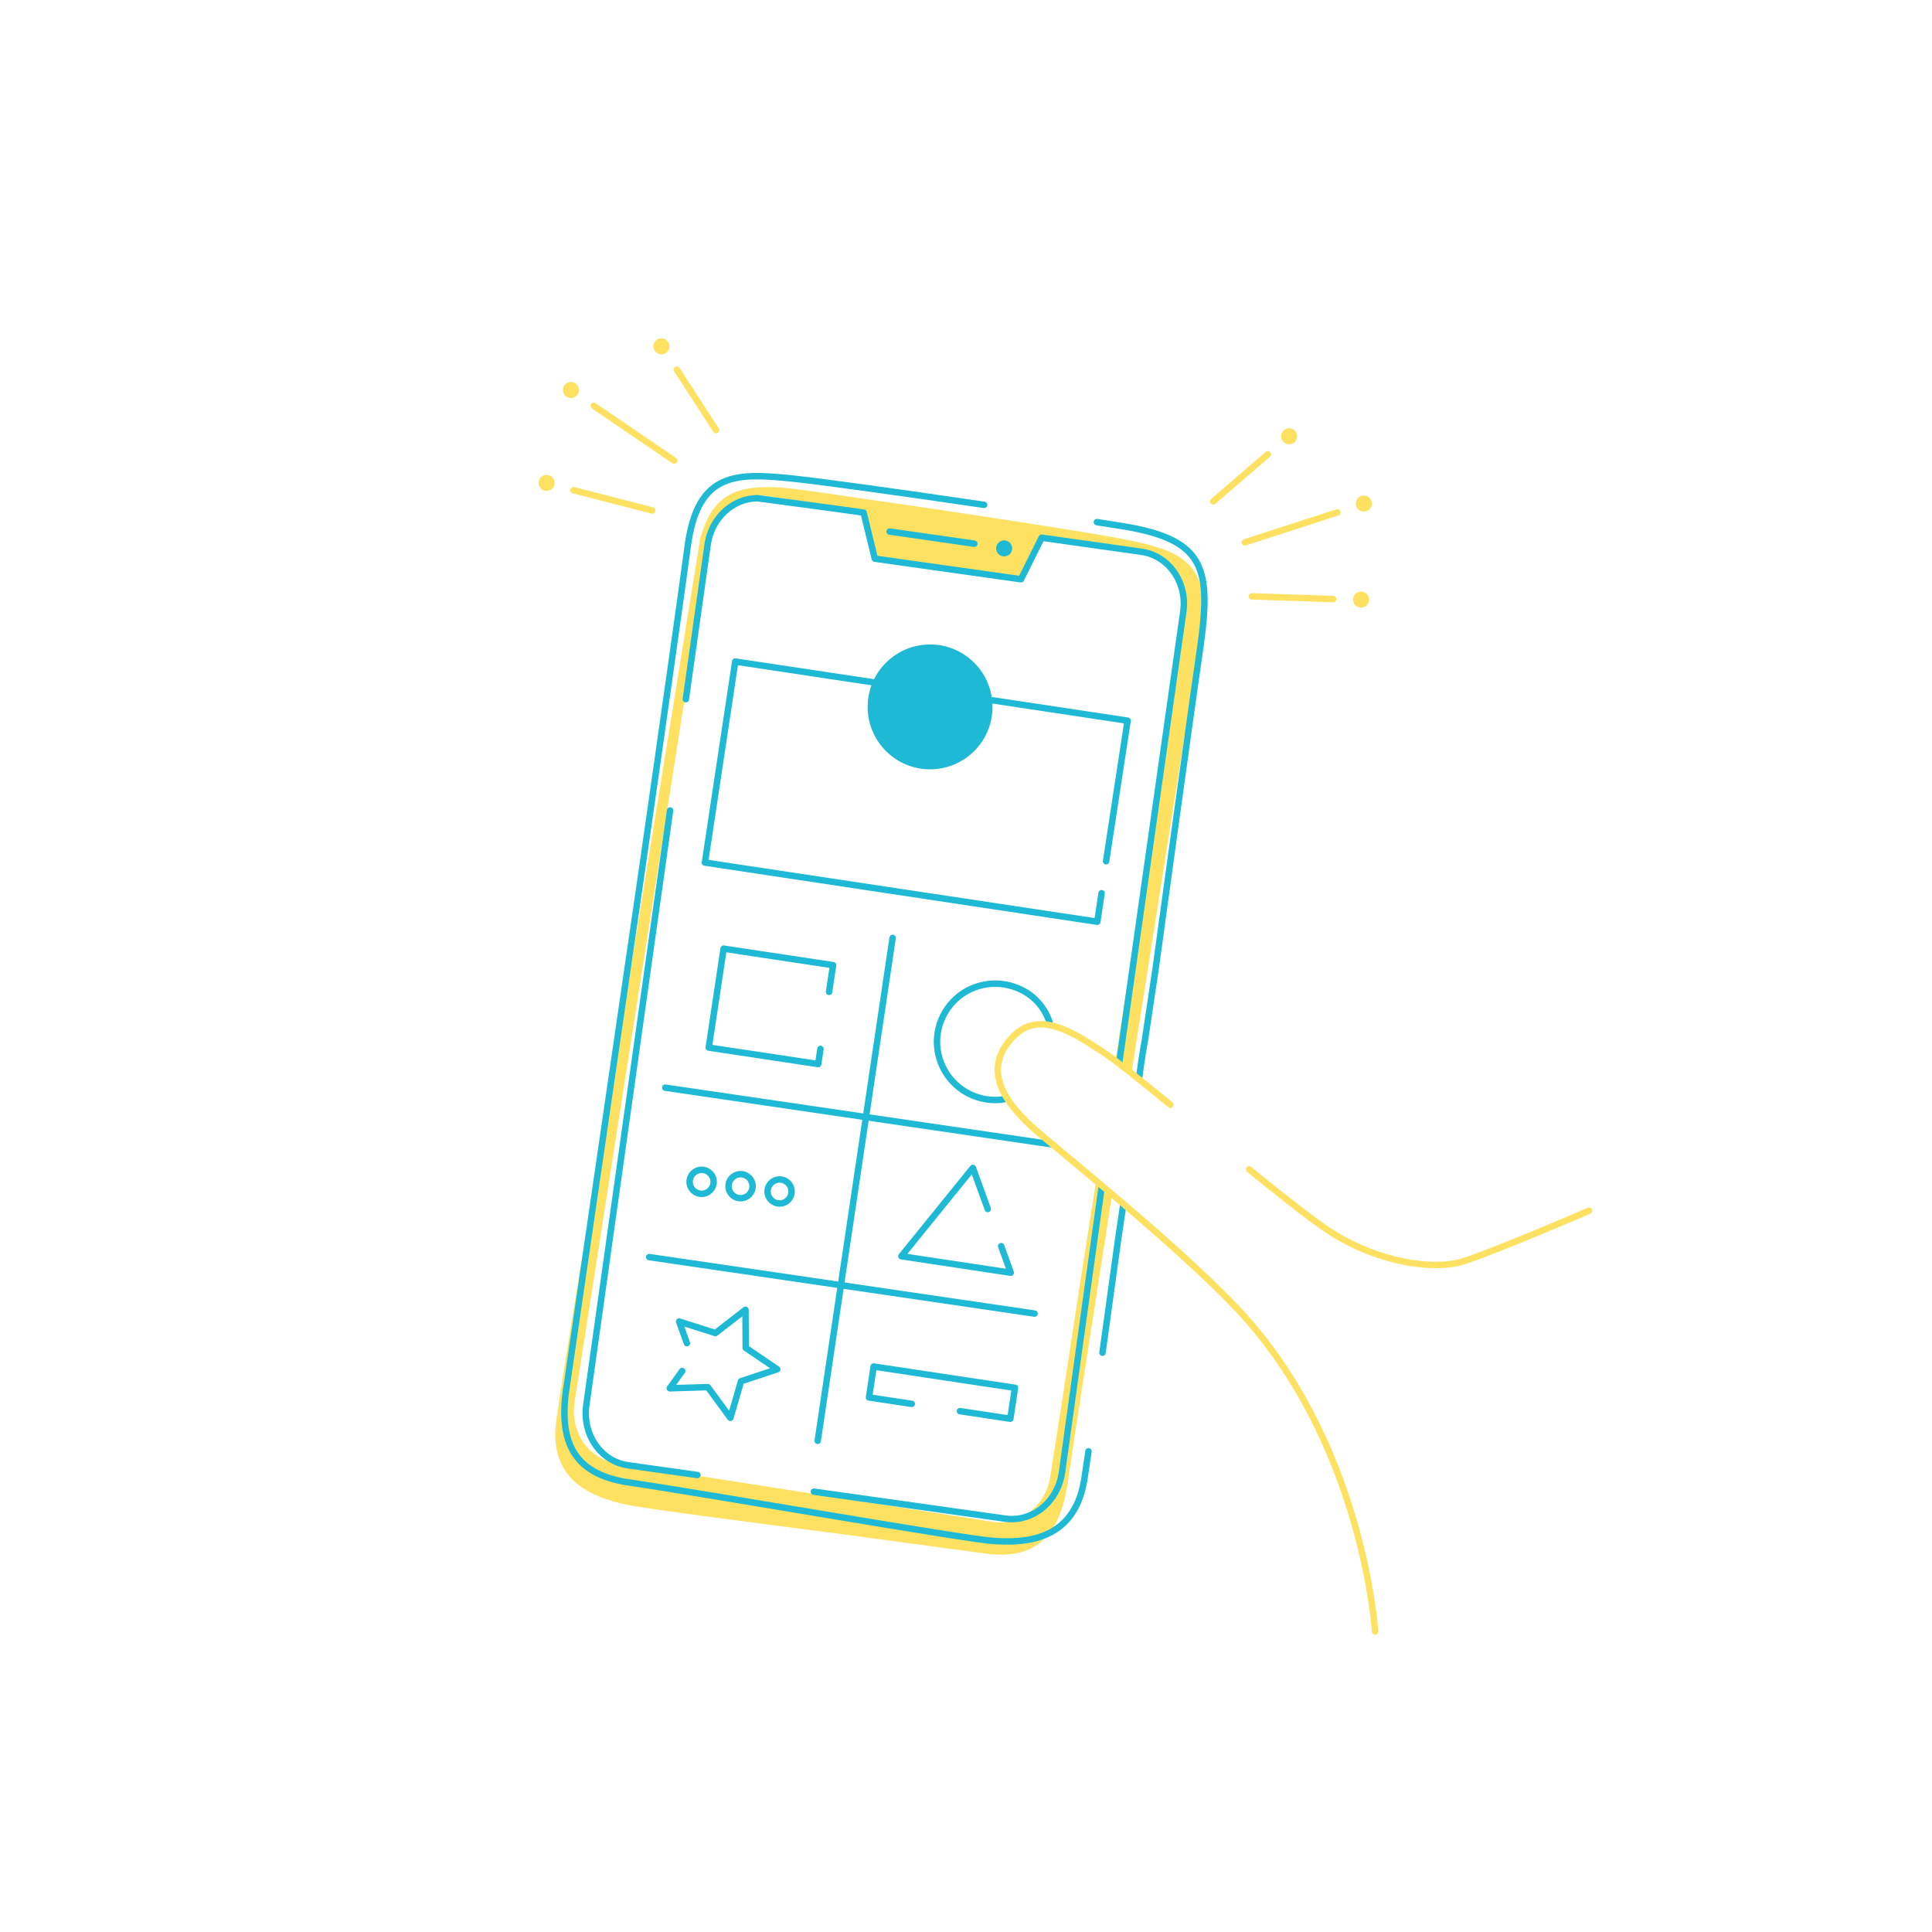
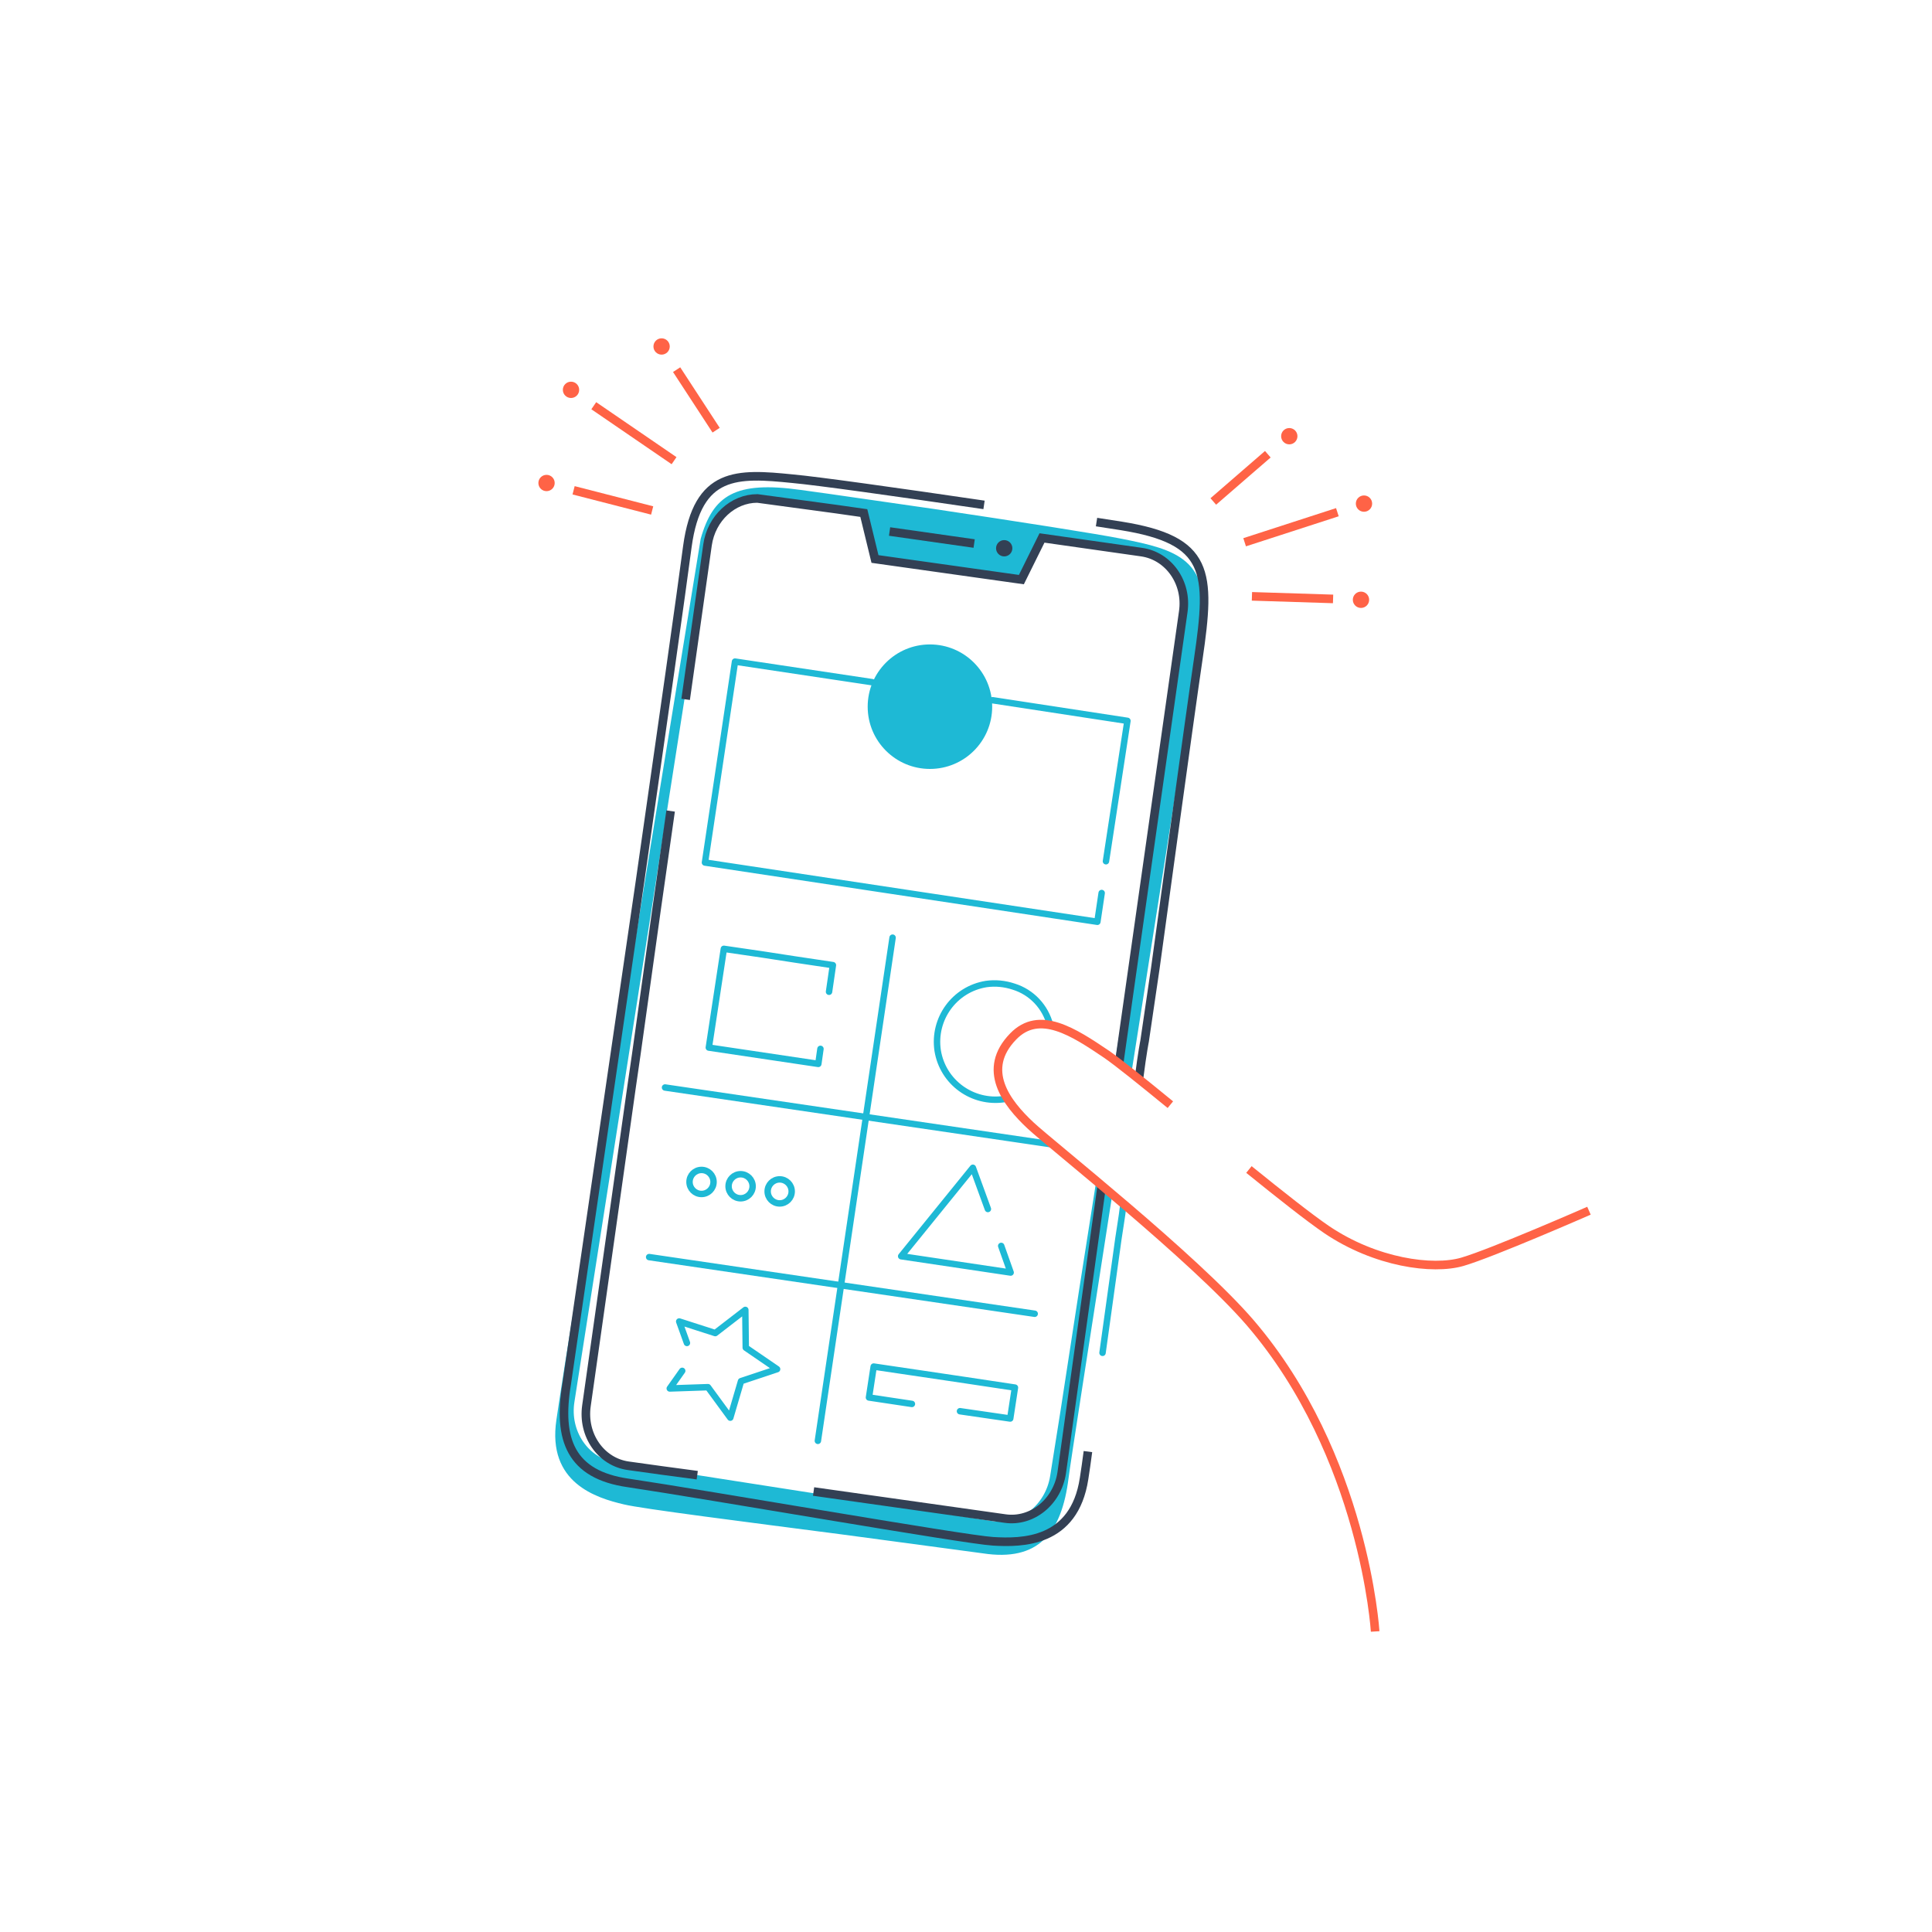
- <svg xmlns="http://www.w3.org/2000/svg" viewBox="0 0 450 450">
-   <defs>
-     <style>.a{fill:#ffe161;}.b,.c{fill:none;stroke-linecap:round;stroke-linejoin:round;stroke-width:1.5px;}.b{stroke:#1eb9d5;}.c{stroke:#fee161;}.d{fill:#1eb9d5;}.e{fill:#fee161;}</style>
-   </defs>
-   <path class="a" d="M261.26,125.49c-5.42-1.07-24-4-44.13-7l-24.32-3.54-6.5-.9c-15.12-2.08-20.3,1.2-23.22,11.4L147,225s-13.23,77-17.41,105.65c-2.15,14.71,9.28,18.16,15.68,19.68,4,.95,28.52,4.11,50.77,7l32.82,4.43c13,2,18.36-4.68,20-17.58.43-3.3,4.88-32.06,10.29-66.78a14.57,14.57,0,0,0-3.88-2.09l-3.89,24.82L247,328.78l-2.37,15.15c-1.07,6.82-7.07,11.54-13.41,10.54l-87.86-13.74c-6.34-1-10.61-7.32-9.54-14.14l31.38-200.54c1.06-6.81,7.06-11.53,13.4-10.54l23.27,3.64,1.78,10.68,34.06,5.33,5.63-9.52,23.13,3.62c6.33,1,10.6,7.32,9.54,14.13l-16.3,104.16a4.66,4.66,0,0,1,3.8,2.58c7-44.61,14.26-90.76,16.26-102.9C282.53,130.15,273.77,128,261.26,125.49Z" />
-   <path class="b" d="M265.31,251.07c.83-6.21,1.33-8.55,1.33-8.55l2.54-17s8.12-59.24,10-72c3-20.41,2.58-27.74-17.93-31l-5.76-.91" />
-   <path class="b" d="M256.79,315.07l3.67-26.57c.38-2.77.75-4.88,1.11-7.55" />
-   <path class="b" d="M229.22,117.59c-20.35-3-39-5.56-44.57-6.12-12.94-1.31-22.14-1.77-24.47,15.75-1.33,10-6,43-11,77.76L132.1,322.16c-2.21,13.09,1,21.16,14.33,23.12,18.24,2.67,78.32,13.22,85,13.64s18.89.44,21.16-14.56c.29-1.93.61-4,.94-6.32" />
-   <path class="b" d="M162.43,343.56l-8.2-1.15-7.94-1.12c-6.34-.89-10.69-7.14-9.73-14l5.75-40.88L147,253.14l1.07-7.61,4.84-34.34,3.16-22.42" />
-   <path class="b" d="M256.62,276.3,247.35,343c-1,6.82-6.87,11.61-13.21,10.72l-44.57-6.28" />
-   <path class="b" d="M159.74,162.86l5.08-36c.87-6.23,5.89-10.77,11.58-10.82l18.49,2.48,6.26.88,2.61,10.72,34.05,4.8,4.81-9.68,23.25,3.28c6.34.9,10.7,7.14,9.74,13.95l-14.9,104.9" />
-   <line class="b" x1="226.94" y1="126.64" x2="207.21" y2="123.81" />
-   <line class="c" x1="157.04" y1="107.29" x2="138.31" y2="94.53" />
-   <line class="c" x1="166.77" y1="100.18" x2="157.65" y2="86.09" />
-   <line class="c" x1="151.93" y1="118.9" x2="133.59" y2="114.18" />
-   <line class="c" x1="289.93" y1="126.33" x2="311.49" y2="119.35" />
-   <line class="c" x1="282.59" y1="116.78" x2="295.3" y2="105.81" />
-   <line class="c" x1="291.58" y1="138.9" x2="310.51" y2="139.53" />
-   <circle class="d" cx="233.89" cy="127.73" r="1.87" />
-   <circle class="e" cx="132.97" cy="90.83" r="1.87" />
-   <circle class="e" cx="154.06" cy="80.67" r="1.87" />
-   <circle class="e" cx="127.31" cy="112.48" r="1.87" />
-   <circle class="e" cx="317.66" cy="117.29" r="1.87" />
-   <circle class="e" cx="300.27" cy="101.62" r="1.87" />
-   <circle class="e" cx="317.01" cy="139.66" r="1.87" />
-   <circle class="d" cx="216.63" cy="164.65" r="14.54" />
-   <path class="b" d="M233.86,256.05a13.55,13.55,0,1,1,2.27-26.23,12.87,12.87,0,0,1,8.54,9" />
-   <polyline class="b" points="256.58 208.05 255.58 214.69 164.19 200.91 171.25 154.09 203.22 158.9" />
-   <polyline class="b" points="231.21 163.12 262.64 167.86 257.63 200.59" />
-   <polyline class="b" points="191.1 244.32 190.57 247.84 165.08 244 168.55 220.96 177.47 222.31 185.27 223.48 194.04 224.81 193.1 231.02" />
-   <polyline class="b" points="212.37 326.99 202.41 325.49 203.49 318.29 215.01 320.03 225.09 321.55 236.41 323.25 235.33 330.45 223.59 328.68" />
-   <polyline class="b" points="233.19 290.25 235.43 296.44 209.94 292.6 226.6 272.03 230.07 281.6" />
-   <circle class="b" cx="163.42" cy="275.27" r="2.8" />
-   <circle class="b" cx="172.49" cy="276.29" r="2.8" />
-   <circle class="b" cx="181.58" cy="277.52" r="2.8" />
-   <polyline class="b" points="159.99 312.85 158.18 307.81 166.63 310.5 173.64 305.07 173.69 313.94 181.03 318.93 172.6 321.72 170.12 330.24 164.87 323.09 156 323.36 158.9 319.33" />
-   <line class="b" x1="207.91" y1="218.45" x2="190.46" y2="335.59" />
-   <line class="b" x1="154.95" y1="253.34" x2="244.71" y2="266.5" />
-   <line class="b" x1="151.21" y1="292.8" x2="240.97" y2="305.96" />
-   <path class="c" d="M290.94,272.38c7.32,5.93,14,11.24,18.12,14,11.42,7.68,24.72,9.55,31.57,7.47S370.12,282,370.12,282" />
-   <path class="c" d="M320.28,380s-2.5-40.92-29.12-71.87c-13.08-15.2-46.35-41.53-51.06-45.9-5.81-5.4-11.63-13.08-4.15-20.77,6.15-6.32,14.12-1,21.81,4.16,2.65,1.79,8.2,6.26,14.82,11.68" />
+ <svg xmlns="http://www.w3.org/2000/svg" version="1.1" id="Layer_1" x="0px" y="0px" viewBox="0 0 450 450" style="enable-background:new 0 0 450 450;" xml:space="preserve">
+   <style type="text/css">
+ 	.st0{fill:#1EB9D5;}
+ 	.st1{fill:none;stroke:#334054;stroke-width:2;stroke-miterlimit:10;}
+ 	.st2{fill:none;stroke:#1EB9D5;stroke-width:1.5;stroke-linecap:round;stroke-linejoin:round;}
+ 	.st3{fill:none;stroke:#FF6346;stroke-width:2;stroke-miterlimit:10;}
+ 	.st4{fill:#334054;}
+ 	.st5{fill:#FF6346;}
+ 	.st6{fill:none;stroke:#1EB9D5;stroke-width:1.5;stroke-miterlimit:10;}
+ 	.st7{fill:#FFE161;}
+ </style>
+   <path class="st0" d="M261.3,125.5c-5.4-1.1-24-4-44.1-7l-24.3-3.5l-6.5-0.9c-15.1-2.1-20.3,1.2-23.2,11.4L147,225  c0,0-13.2,77-17.4,105.7c-2.2,14.7,9.3,18.2,15.7,19.7c4,1,28.5,4.1,50.8,7l32.8,4.4c13,2,18.4-4.7,20-17.6  c0.4-3.3,4.9-32.1,10.3-66.8c-1.2-0.9-2.5-1.6-3.9-2.1l-3.9,24.8l-4.4,28.6l-2.4,15.1c-1.1,6.8-7.1,11.5-13.4,10.5l-87.9-13.7  c-6.3-1-10.6-7.3-9.5-14.1L165.2,126c1.1-6.8,7.1-11.5,13.4-10.5l23.3,3.6l1.8,10.7l34.1,5.3l5.6-9.5l23.1,3.6  c6.3,1,10.6,7.3,9.5,14.1l-16.3,104.2c1.6,0.1,3.1,1.1,3.8,2.6c7-44.6,14.3-90.8,16.3-102.9C282.5,130.1,273.8,128,261.3,125.5z" />
+   <path class="st1" d="M265.3,251.1c0.8-6.2,1.3-8.6,1.3-8.6l2.5-17c0,0,8.1-59.2,10-72c3-20.4,2.6-27.7-17.9-31l-5.8-0.9" />
+   <path class="st2" d="M256.8,315.1l3.7-26.6c0.4-2.8,0.8-4.9,1.1-7.5" />
+   <path class="st1" d="M229.2,117.6c-20.4-3-39-5.6-44.6-6.1c-12.9-1.3-22.1-1.8-24.5,15.8c-1.3,10-6,43-11,77.8l-17.1,117.2  c-2.2,13.1,1,21.2,14.3,23.1c18.2,2.7,78.3,13.2,85,13.6s18.9,0.4,21.2-14.6c0.3-1.9,0.6-4,0.9-6.3" />
+   <path class="st1" d="M162.4,343.6l-8.2-1.1l-7.9-1.1c-6.3-0.9-10.7-7.1-9.7-14l5.8-40.9l4.7-33.3l1.1-7.6l4.8-34.3l3.2-22.4" />
+   <path class="st1" d="M256.6,276.3l-9.3,66.7c-1,6.8-6.9,11.6-13.2,10.7l-44.6-6.3" />
+   <path class="st1" d="M159.7,162.9l5.1-36c0.9-6.2,5.9-10.8,11.6-10.8l18.5,2.5l6.3,0.9l2.6,10.7l34.1,4.8l4.8-9.7l23.2,3.3  c6.3,0.9,10.7,7.1,9.7,13.9l-14.9,104.9" />
+   <line class="st1" x1="226.9" y1="126.6" x2="207.2" y2="123.8" />
+   <g>
+     <line class="st3" x1="157" y1="107.3" x2="138.3" y2="94.5" />
+     <line class="st3" x1="166.8" y1="100.2" x2="157.6" y2="86.1" />
+     <line class="st3" x1="151.9" y1="118.9" x2="133.6" y2="114.2" />
+     <line class="st3" x1="289.9" y1="126.3" x2="311.5" y2="119.3" />
+     <line class="st3" x1="282.6" y1="116.8" x2="295.3" y2="105.8" />
+     <line class="st3" x1="291.6" y1="138.9" x2="310.5" y2="139.5" />
+   </g>
+   <circle class="st4" cx="233.9" cy="127.7" r="1.9" />
+   <g>
+     <circle class="st5" cx="133" cy="90.8" r="1.9" />
+     <circle class="st5" cx="154.1" cy="80.7" r="1.9" />
+     <circle class="st5" cx="127.3" cy="112.5" r="1.9" />
+     <circle class="st5" cx="317.7" cy="117.3" r="1.9" />
+     <circle class="st5" cx="300.3" cy="101.6" r="1.9" />
+     <circle class="st5" cx="317" cy="139.7" r="1.9" />
+   </g>
+   <circle class="st0" cx="216.6" cy="164.6" r="14.5" />
+   <path class="st2" d="M233.9,256c-7.4,1.1-14.3-3.9-15.5-11.3c-1.1-7.4,3.9-14.3,11.3-15.5c2.1-0.3,4.3-0.1,6.4,0.6  c4.2,1.3,7.4,4.7,8.5,9" />
+   <polyline class="st2" points="256.6,208 255.6,214.7 164.2,200.9 171.2,154.1 203.2,158.9 " />
+   <polyline class="st2" points="231.2,163.1 262.6,167.9 257.6,200.6 " />
+   <polyline class="st2" points="191.1,244.3 190.6,247.8 165.1,244 168.6,221 177.5,222.3 185.3,223.5 194,224.8 193.1,231 " />
+   <polyline class="st2" points="212.4,327 202.4,325.5 203.5,318.3 215,320 225.1,321.5 236.4,323.2 235.3,330.4 223.6,328.7 " />
+   <polyline class="st2" points="233.2,290.2 235.4,296.4 209.9,292.6 226.6,272 230.1,281.6 " />
+   <circle class="st2" cx="163.4" cy="275.3" r="2.8" />
+   <circle class="st2" cx="172.5" cy="276.3" r="2.8" />
+   <circle class="st2" cx="181.6" cy="277.5" r="2.8" />
+   <polyline class="st2" points="160,312.8 158.2,307.8 166.6,310.5 173.6,305.1 173.7,313.9 181,318.9 172.6,321.7 170.1,330.2   164.9,323.1 156,323.4 158.9,319.3 " />
+   <line class="st2" x1="207.9" y1="218.4" x2="190.5" y2="335.6" />
+   <line class="st2" x1="154.9" y1="253.3" x2="244.7" y2="266.5" />
+   <line class="st2" x1="151.2" y1="292.8" x2="241" y2="306" />
+   <path class="st3" d="M290.9,272.4c7.3,5.9,14,11.2,18.1,14c11.4,7.7,24.7,9.5,31.6,7.5s29.5-11.9,29.5-11.9" />
+   <path class="st3" d="M320.3,380c0,0-2.5-40.9-29.1-71.9c-13.1-15.2-46.4-41.5-51.1-45.9c-5.8-5.4-11.6-13.1-4.1-20.8  c6.1-6.3,14.1-1,21.8,4.2c2.6,1.8,8.2,6.3,14.8,11.7" />
+   <path class="st0" d="M-190.9,159.5l0.4,10.1c0,0.1,0,0.2,0,0.2c-0.1,0.2-0.3,0.2-0.8,0.1l-0.4-0.1c-0.4-0.1-0.6-0.3-0.6-0.5  l-0.1-2.1l-3.6-1.1l-1.2,1.7c-0.1,0.2-0.4,0.2-0.7,0.1l-0.4-0.1c-0.5-0.2-0.7-0.3-0.7-0.5c0-0.1,0.1-0.2,0.1-0.2l6-8.1  c0.1-0.2,0.4-0.2,0.8-0.1l0.6,0.2C-191.2,159.1-190.9,159.3-190.9,159.5z M-192.5,161c-0.1,0.3-0.3,0.5-0.5,0.8l-2,2.8l2.6,0.8  l-0.1-3.4C-192.5,161.7-192.5,161.4-192.5,161L-192.5,161z" />
+   <path class="st0" d="M-219.5,261.1c-0.3,0.9-1.2,1.6-2.2,1.7v0.1c1,0.6,1.5,1.8,1.2,2.9c-0.6,1.9-2.1,2.5-4.4,1.8l-2.8-0.9  c-0.2,0-0.4-0.3-0.4-0.5c0,0,0-0.1,0-0.1l2.7-8.8c0-0.2,0.2-0.4,0.5-0.4c0.1,0,0.1,0,0.2,0.1l2.7,0.8  C-219.7,258.3-219,259.6-219.5,261.1z M-225,262.8l-0.8,2.7l1.6,0.5c0.7,0.4,1.5,0.1,1.9-0.6c0-0.1,0.1-0.2,0.1-0.3  c0.2-0.9-0.2-1.5-1.4-1.9L-225,262.8z M-223.8,258.7l-0.8,2.5l1.2,0.4c0.7,0.3,1.5,0,1.9-0.7c0,0,0-0.1,0-0.1  c0.2-0.8-0.1-1.4-1.2-1.7L-223.8,258.7z" />
+   <path class="st0" d="M-114.7,150.1l12.8,3.9c2.6,0.8,4,3.5,3.3,6.1l-3.5,11.4c-0.8,2.6-3.5,4-6.1,3.3l-81.2-24.8  c-2.6-0.8-4-3.5-3.3-6.1l3.5-11.4c0.8-2.6,3.5-4,6.1-3.3l49.6,15.1" />
+   <path class="st0" d="M-93.2,120c-5.3-1.9-23.6-7.7-43.5-13.8l-24-7.2l-6.4-1.9c-15-4.4-20.7-1.8-25.2,8l-31.1,98.2  c0,0-24.9,75.8-33.4,104.1c-4.4,14.5,6.6,19.7,12.9,22.2c3.9,1.5,28.2,8.4,50.2,14.7l32.5,9.4c12.9,4,19.2-2,22.9-14.8  c2.3-8.1,52.9-170.1,60.7-194.3C-72.4,127.9-80.9,124.4-93.2,120z M-81,140.3l-48.3,154.6l-8.8,28.3l-4.7,14.9  c-2.1,6.7-8.9,10.6-15.1,8.6l-86.7-27.1c-6.2-2-9.6-9-7.5-15.7l61.8-197.8c2.1-6.7,8.9-10.6,15.1-8.6l23,7.2l0.2,11.1l33.6,10.5  l7.1-8.8l22.8,7.1C-82.3,126.5-78.9,133.6-81,140.3z" />
+   <circle class="st4" cx="-120.1" cy="117.8" r="1.9" />
+   <circle class="st1" cx="-180.8" cy="139.9" r="5.1" />
+   <line class="st1" x1="-178.3" y1="144.5" x2="-175.3" y2="150.3" />
+   <line class="st6" x1="-202.2" y1="177.1" x2="-113.1" y2="204.3" />
+   <line class="st6" x1="-205.3" y1="187.2" x2="-116.2" y2="214.4" />
+   <line class="st6" x1="-208.4" y1="197.3" x2="-119.3" y2="224.5" />
+   <line class="st6" x1="-211.5" y1="207.5" x2="-122.4" y2="234.6" />
+   <line class="st6" x1="-146.8" y1="238.3" x2="-125.5" y2="244.8" />
+   <line class="st6" x1="-214.6" y1="217.6" x2="-175.4" y2="229.5" />
+   <line class="st6" x1="-217.7" y1="227.7" x2="-128.6" y2="254.9" />
+   <line class="st6" x1="-220.8" y1="237.8" x2="-131.6" y2="265" />
+   <line class="st6" x1="-223.8" y1="248" x2="-134.7" y2="275.2" />
+   <line class="st6" x1="-232.2" y1="275.4" x2="-143.1" y2="302.5" />
+   <line class="st6" x1="-235.3" y1="285.5" x2="-146.2" y2="312.7" />
+   <line class="st6" x1="-202.3" y1="306.6" x2="-149.3" y2="322.8" />
+   <line class="st2" x1="-238.4" y1="295.6" x2="-225.5" y2="299.6" />
+   <path class="st7" d="M-221.5,188.5c0,0,19.5-61.8,23.4-74.4c1.2-4.3,2.7-8.5,4.4-12.6" />
+   <path class="st1" d="M-81,140.3l-48.3,154.6l-8.8,28.3l-4.7,14.9c-2.1,6.7-8.9,10.6-15.1,8.6l-86.7-27.1c-6.2-2-9.6-9-7.5-15.7  l61.8-197.8c2.1-6.7,8.9-10.6,15.1-8.6l23,7.2l0.2,11.1l33.6,10.5l7.1-8.8l22.8,7.1C-82.3,126.5-78.9,133.6-81,140.3z" />
+   <path class="st1" d="M-192.6,340.1c-22.6-6.4-47.4-13.5-51.4-15c-6.4-2.5-17.7-7.9-13.2-22.8c8.7-28.9,31.7-100.4,31.7-100.4" />
+   <path class="st1" d="M-136.8,102.6c20.4,6.2,39.1,12.1,44.5,14.1c12.5,4.5,21.3,8.1,15.7,25.3c-7.9,24.8-57.2,184.3-59.5,192.6  c-3.7,13.1-10.2,19.1-23.4,15.1" />
+   <path class="st1" d="M-220.8,186.8c0,0,23.4-75.6,27.1-85.3s10.4-12.7,25.7-8.2l6.6,1.9" />
+   <line class="st1" x1="-146.5" y1="110.4" x2="-126.9" y2="116.1" />
+   <g>
+     <path class="st3" d="M-85.3,170c0,0,13.5-1.2,12.6,12.6S-94,198.2-94,198.2" />
+     <path class="st3" d="M-95.5,204.4c0,0,13.5-1.2,12.6,12.6s-21.4,15.4-21.4,15.4" />
+     <path class="st3" d="M-106.8,241.4c0,0,13.5-1.2,12.6,12.6s-21.4,15.4-21.4,15.4" />
+     <path class="st3" d="M-117.9,278.4c0,0,13.5-1.2,12.6,12.6s-21.8,15.4-21.8,15.4" />
+     <path class="st3" d="M-221,332.4c0,0-52.6,23.2-106.8,30V239.2c0,0,36.1-15.4,60.1-35.5" />
+     <path class="st3" d="M-251.7,190.2c6.6-5.5,19.9-16.8,28.9-6.3c7.6,8.9-2.6,18.4-8.9,23.3s-34.6,25.9-47.2,33.2   c-7.7,4.5-3.1,12.9,7,9.6c9.6-3.2,24.2-12.4,24.2-12.4" />
+     <line class="st3" x1="-327.8" y1="243.1" x2="-327.8" y2="173.9" />
+   </g>
</svg>
